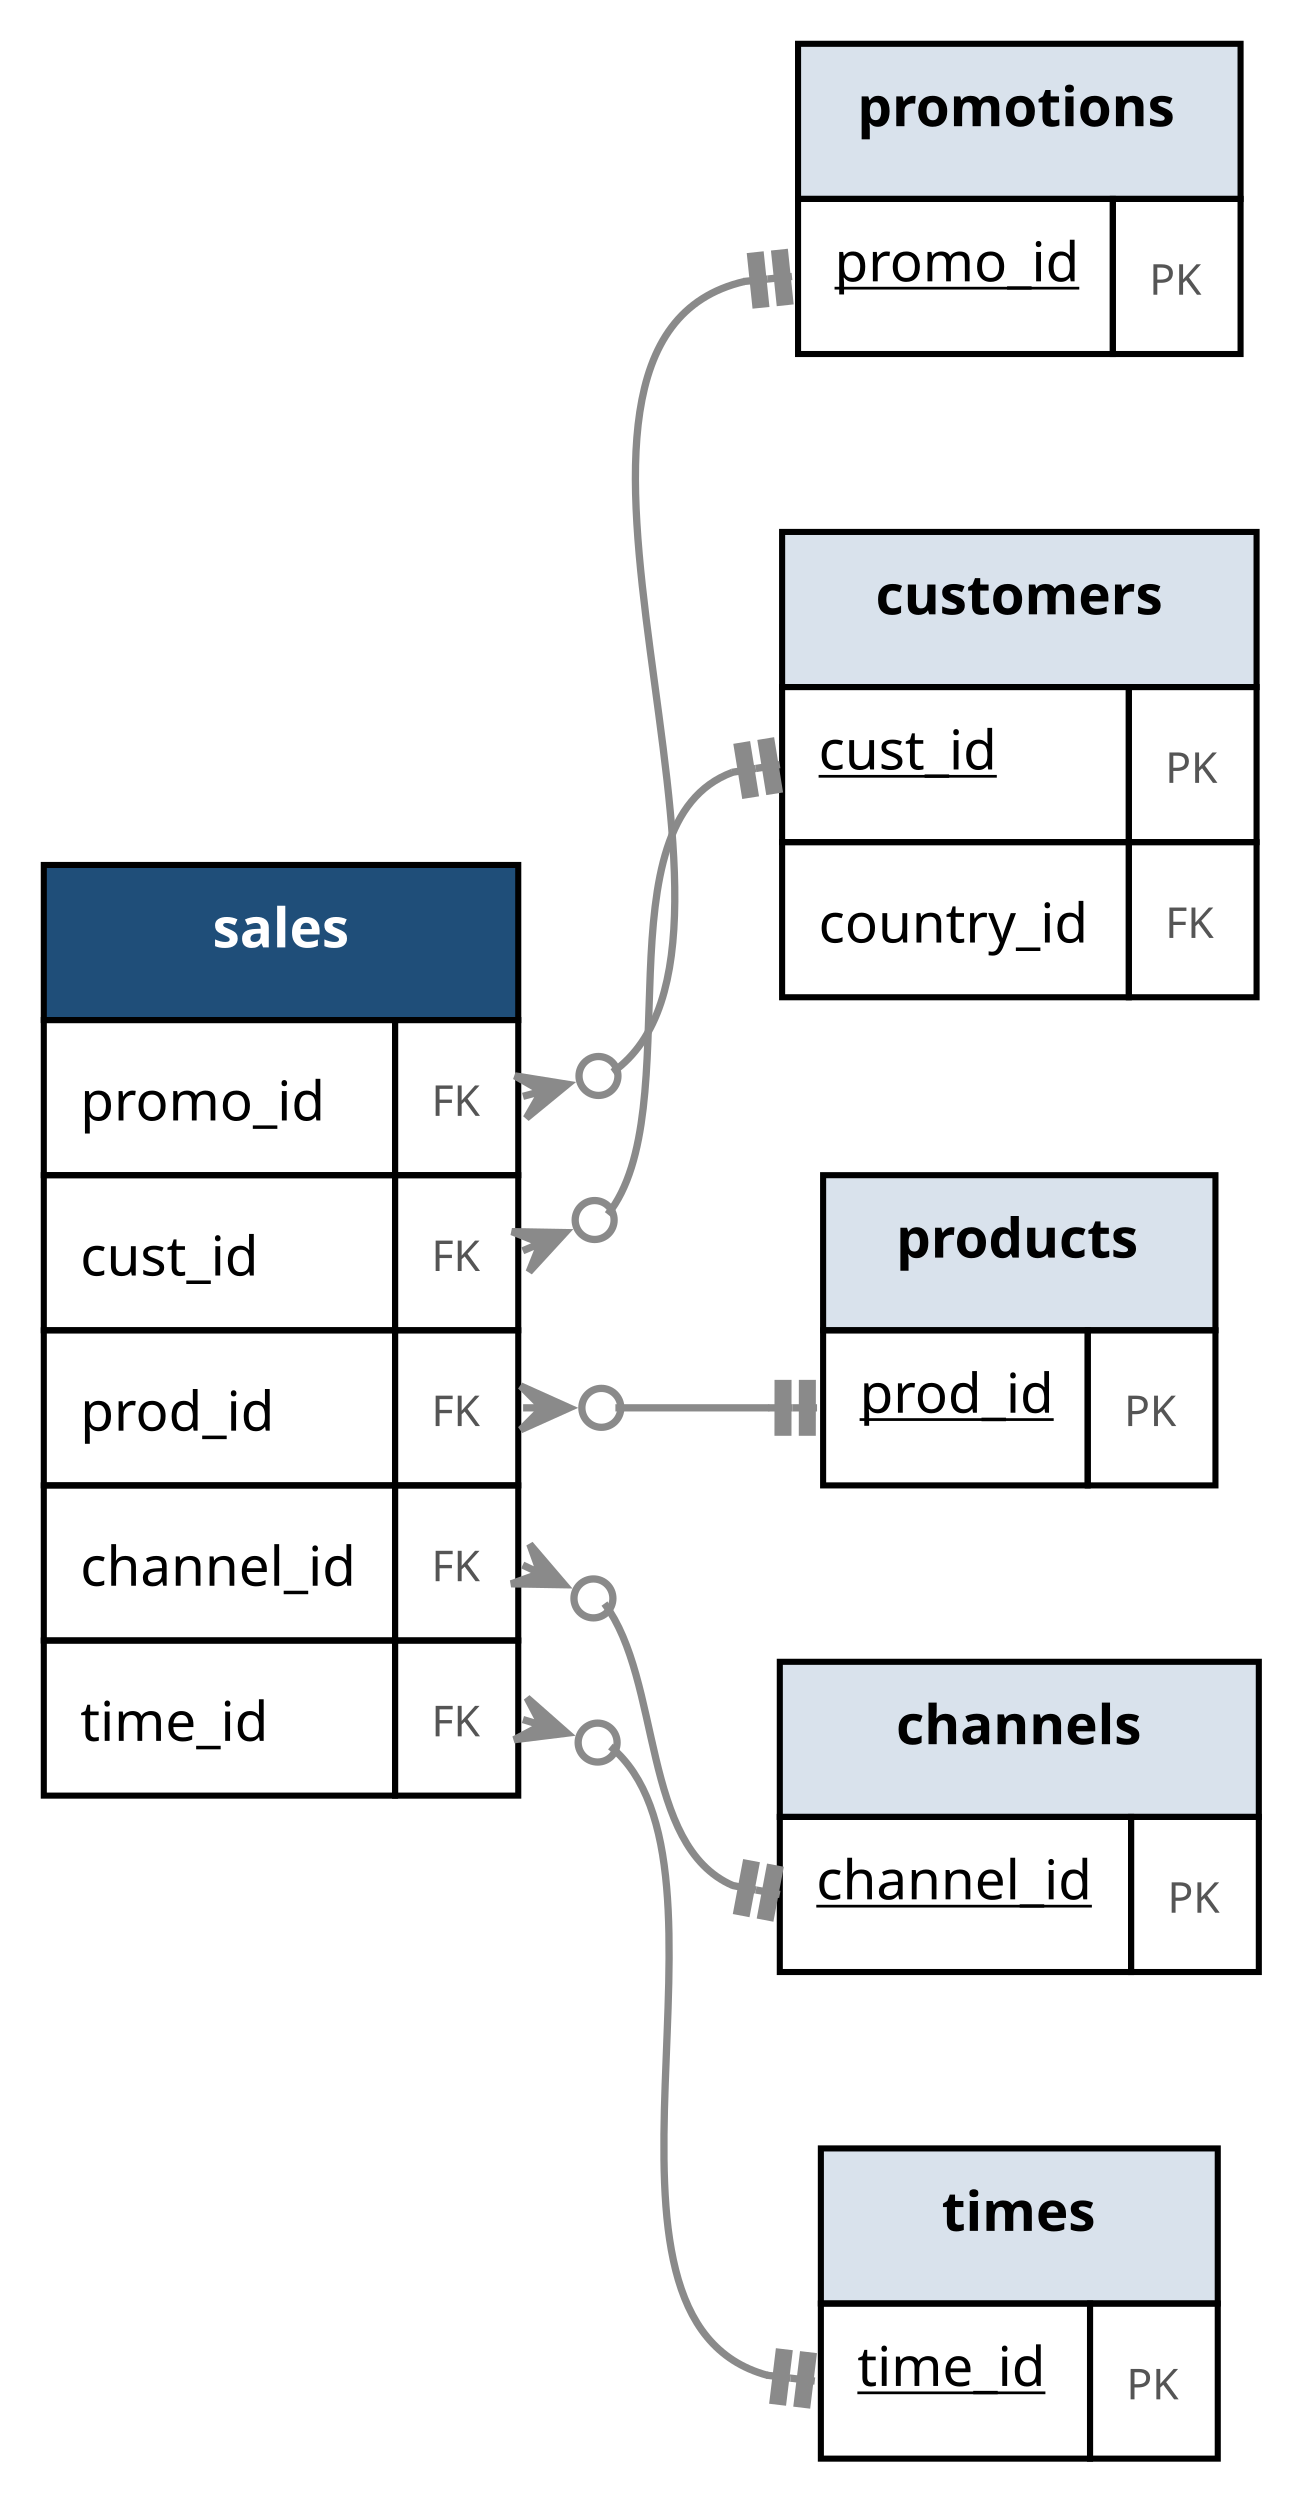
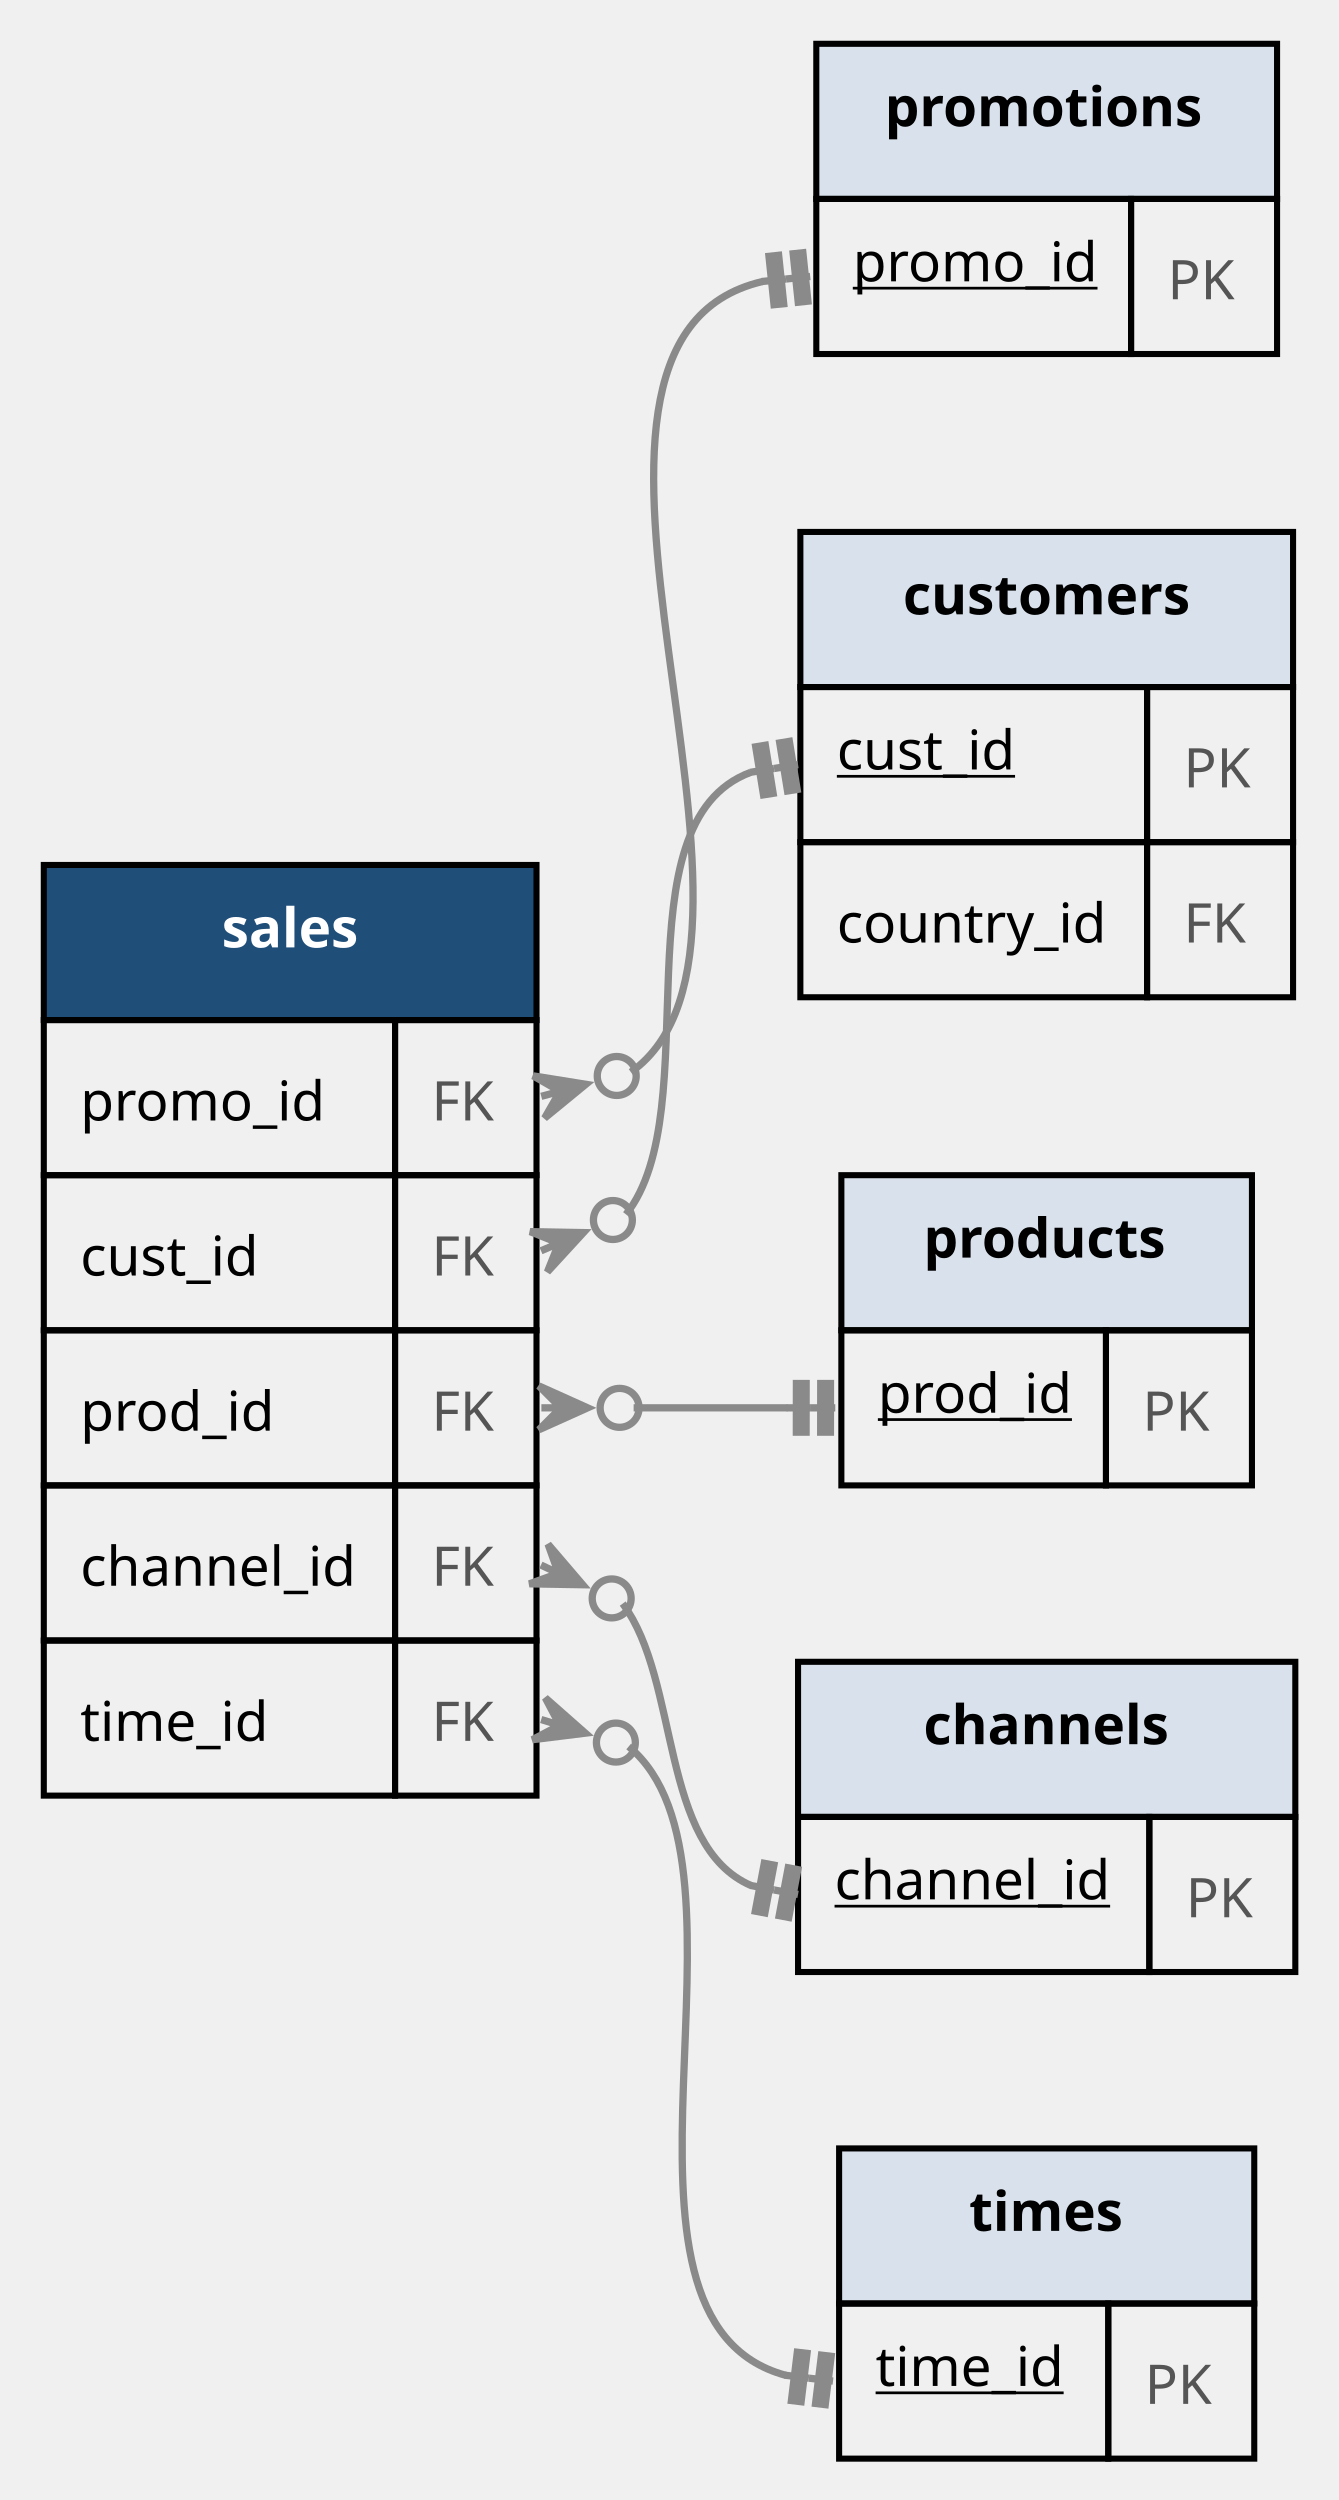
- <svg xmlns="http://www.w3.org/2000/svg" width="214pt" height="411pt" viewBox="0.00 0.00 214.00 411.00">
+ <svg xmlns="http://www.w3.org/2000/svg" width="220pt" height="411pt" viewBox="0.00 0.00 220.00 411.00">
  <g id="graph0" class="graph" transform="scale(1 1) rotate(0) translate(7.2 404.2)">
-     <polygon fill="white" stroke="none" points="-7.2,7.2 -7.2,-404.2 206.95,-404.2 206.95,7.2 -7.2,7.2" />
    <g id="node1" class="node">
-       <polygon fill="#1f4e79" stroke="none" points="0,-236.5 0,-262 78,-262 78,-236.5 0,-236.5" />
-       <polygon fill="none" stroke="#000000" points="0,-236.5 0,-262 78,-262 78,-236.5 0,-236.5" />
-       <text xml:space="preserve" text-anchor="start" x="27.75" y="-248.45" font-family="Noto Sans KR" font-weight="bold" font-size="9.00" fill="#ffffff">sales</text>
+       <polygon fill="#1f4e79" stroke="none" points="0,-236.5 0,-262 81,-262 81,-236.5 0,-236.5" />
+       <polygon fill="none" stroke="#000000" points="0,-236.5 0,-262 81,-262 81,-236.5 0,-236.5" />
+       <text xml:space="preserve" text-anchor="start" x="29.25" y="-248.45" font-family="Noto Sans KR" font-weight="bold" font-size="9.00" fill="#ffffff">sales</text>
      <polygon fill="none" stroke="#000000" points="0,-211 0,-236.5 57.75,-236.5 57.75,-211 0,-211" />
      <text xml:space="preserve" text-anchor="start" x="6" y="-220" font-family="Noto Sans KR" font-size="9.00">promo_id</text>
-       <polygon fill="none" stroke="#000000" points="57.75,-211 57.75,-236.5 78,-236.5 78,-211 57.75,-211" />
-       <text xml:space="preserve" text-anchor="start" x="63.75" y="-220.75" font-family="Noto Sans KR" font-size="7.00" fill="#555555">FK</text>
+       <polygon fill="none" stroke="#000000" points="57.75,-211 57.75,-236.5 81,-236.5 81,-211 57.75,-211" />
+       <text xml:space="preserve" text-anchor="start" x="63.75" y="-220" font-family="Noto Sans KR" font-size="9.00" fill="#555555">FK</text>
      <polygon fill="none" stroke="#000000" points="0,-185.5 0,-211 57.75,-211 57.75,-185.5 0,-185.5" />
      <text xml:space="preserve" text-anchor="start" x="6" y="-194.5" font-family="Noto Sans KR" font-size="9.00">cust_id</text>
-       <polygon fill="none" stroke="#000000" points="57.75,-185.5 57.75,-211 78,-211 78,-185.5 57.75,-185.5" />
-       <text xml:space="preserve" text-anchor="start" x="63.75" y="-195.25" font-family="Noto Sans KR" font-size="7.00" fill="#555555">FK</text>
+       <polygon fill="none" stroke="#000000" points="57.75,-185.5 57.75,-211 81,-211 81,-185.5 57.75,-185.5" />
+       <text xml:space="preserve" text-anchor="start" x="63.75" y="-194.5" font-family="Noto Sans KR" font-size="9.00" fill="#555555">FK</text>
      <polygon fill="none" stroke="#000000" points="0,-160 0,-185.5 57.75,-185.5 57.75,-160 0,-160" />
      <text xml:space="preserve" text-anchor="start" x="6" y="-169" font-family="Noto Sans KR" font-size="9.00">prod_id</text>
-       <polygon fill="none" stroke="#000000" points="57.75,-160 57.75,-185.5 78,-185.5 78,-160 57.75,-160" />
-       <text xml:space="preserve" text-anchor="start" x="63.75" y="-169.75" font-family="Noto Sans KR" font-size="7.00" fill="#555555">FK</text>
+       <polygon fill="none" stroke="#000000" points="57.75,-160 57.75,-185.5 81,-185.5 81,-160 57.75,-160" />
+       <text xml:space="preserve" text-anchor="start" x="63.75" y="-169" font-family="Noto Sans KR" font-size="9.00" fill="#555555">FK</text>
      <polygon fill="none" stroke="#000000" points="0,-134.5 0,-160 57.75,-160 57.75,-134.5 0,-134.5" />
      <text xml:space="preserve" text-anchor="start" x="6" y="-143.5" font-family="Noto Sans KR" font-size="9.00">channel_id</text>
-       <polygon fill="none" stroke="#000000" points="57.75,-134.5 57.75,-160 78,-160 78,-134.5 57.75,-134.5" />
-       <text xml:space="preserve" text-anchor="start" x="63.75" y="-144.25" font-family="Noto Sans KR" font-size="7.00" fill="#555555">FK</text>
+       <polygon fill="none" stroke="#000000" points="57.75,-134.5 57.75,-160 81,-160 81,-134.5 57.75,-134.5" />
+       <text xml:space="preserve" text-anchor="start" x="63.75" y="-143.5" font-family="Noto Sans KR" font-size="9.00" fill="#555555">FK</text>
      <polygon fill="none" stroke="#000000" points="0,-109 0,-134.5 57.75,-134.5 57.75,-109 0,-109" />
      <text xml:space="preserve" text-anchor="start" x="6" y="-118" font-family="Noto Sans KR" font-size="9.00">time_id</text>
-       <polygon fill="none" stroke="#000000" points="57.75,-109 57.75,-134.5 78,-134.5 78,-109 57.75,-109" />
-       <text xml:space="preserve" text-anchor="start" x="63.75" y="-118.75" font-family="Noto Sans KR" font-size="7.00" fill="#555555">FK</text>
+       <polygon fill="none" stroke="#000000" points="57.75,-109 57.75,-134.5 81,-134.5 81,-109 57.75,-109" />
+       <text xml:space="preserve" text-anchor="start" x="63.75" y="-118" font-family="Noto Sans KR" font-size="9.00" fill="#555555">FK</text>
    </g>
    <g id="node2" class="node">
-       <polygon fill="#d9e2ec" stroke="none" points="124,-371.5 124,-397 196.75,-397 196.75,-371.5 124,-371.5" />
-       <polygon fill="none" stroke="#000000" points="124,-371.5 124,-397 196.75,-397 196.75,-371.5 124,-371.5" />
-       <text xml:space="preserve" text-anchor="start" x="133.75" y="-383.45" font-family="Noto Sans KR" font-weight="bold" font-size="9.00" fill="#000000">promotions</text>
-       <polygon fill="none" stroke="#000000" points="124,-346 124,-371.5 175.75,-371.5 175.75,-346 124,-346" />
-       <text xml:space="preserve" text-anchor="start" x="130" y="-357.95" font-family="Noto Sans KR" text-decoration="underline" font-size="9.00">promo_id</text>
-       <polygon fill="none" stroke="#000000" points="175.75,-346 175.75,-371.5 196.75,-371.5 196.75,-346 175.75,-346" />
-       <text xml:space="preserve" text-anchor="start" x="181.75" y="-355.75" font-family="Noto Sans KR" font-size="7.00" fill="#555555">PK</text>
+       <polygon fill="#d9e2ec" stroke="none" points="127,-371.5 127,-397 202.75,-397 202.75,-371.5 127,-371.5" />
+       <polygon fill="none" stroke="#000000" points="127,-371.5 127,-397 202.75,-397 202.75,-371.5 127,-371.5" />
+       <text xml:space="preserve" text-anchor="start" x="138.25" y="-383.45" font-family="Noto Sans KR" font-weight="bold" font-size="9.00" fill="#000000">promotions</text>
+       <polygon fill="none" stroke="#000000" points="127,-346 127,-371.5 178.75,-371.5 178.75,-346 127,-346" />
+       <text xml:space="preserve" text-anchor="start" x="133" y="-357.95" font-family="Noto Sans KR" text-decoration="underline" font-size="9.00">promo_id</text>
+       <polygon fill="none" stroke="#000000" points="178.75,-346 178.75,-371.5 202.75,-371.5 202.75,-346 178.75,-346" />
+       <text xml:space="preserve" text-anchor="start" x="184.75" y="-355" font-family="Noto Sans KR" font-size="9.00" fill="#555555">PK</text>
    </g>
    <g id="edge1" class="edge">
-       <path fill="none" stroke="#8a8a8a" stroke-width="1.2" d="M93.52,-227.94C124.03,-249.57 72.21,-348 115.25,-357.94" />
-       <polygon fill="#8a8a8a" stroke="#8a8a8a" stroke-width="1.2" points="86.11,-225.94 79.33,-220.38 81.86,-224.79 78.78,-223.96 78.78,-223.96 78.78,-223.96 81.86,-224.79 77.45,-227.33 86.11,-225.94" />
-       <ellipse fill="none" stroke="#8a8a8a" stroke-width="1.2" cx="91.19" cy="-227.31" rx="3.2" ry="3.2" />
-       <polygon fill="#8a8a8a" stroke="#8a8a8a" stroke-width="1.2" points="122.62,-354.69 121.79,-362.65 120.2,-362.48 121.03,-354.52 122.62,-354.69" />
-       <polyline fill="none" stroke="#8a8a8a" stroke-width="1.2" points="123,-358.75 119.02,-358.33" />
-       <polygon fill="#8a8a8a" stroke="#8a8a8a" stroke-width="1.2" points="118.64,-354.27 117.81,-362.23 116.22,-362.06 117.05,-354.11 118.64,-354.27" />
-       <polyline fill="none" stroke="#8a8a8a" stroke-width="1.2" points="119.02,-358.33 115.04,-357.92" />
+       <path fill="none" stroke="#8a8a8a" stroke-width="1.2" d="M96.52,-227.94C127.03,-249.57 75.21,-348 118.25,-357.94" />
+       <polygon fill="#8a8a8a" stroke="#8a8a8a" stroke-width="1.2" points="89.11,-225.94 82.33,-220.38 84.86,-224.79 81.78,-223.96 81.78,-223.96 81.78,-223.96 84.86,-224.79 80.45,-227.33 89.11,-225.94" />
+       <ellipse fill="none" stroke="#8a8a8a" stroke-width="1.2" cx="94.19" cy="-227.31" rx="3.2" ry="3.2" />
+       <polygon fill="#8a8a8a" stroke="#8a8a8a" stroke-width="1.2" points="125.62,-354.69 124.79,-362.65 123.2,-362.48 124.03,-354.52 125.62,-354.69" />
+       <polyline fill="none" stroke="#8a8a8a" stroke-width="1.2" points="126,-358.75 122.02,-358.33" />
+       <polygon fill="#8a8a8a" stroke="#8a8a8a" stroke-width="1.2" points="121.64,-354.27 120.81,-362.23 119.22,-362.06 120.05,-354.11 121.64,-354.27" />
+       <polyline fill="none" stroke="#8a8a8a" stroke-width="1.2" points="122.02,-358.33 118.04,-357.92" />
    </g>
    <g id="node3" class="node">
-       <polygon fill="#d9e2ec" stroke="none" points="121.38,-291.25 121.38,-316.75 199.38,-316.75 199.38,-291.25 121.38,-291.25" />
-       <polygon fill="none" stroke="#000000" points="121.38,-291.25 121.38,-316.75 199.38,-316.75 199.38,-291.25 121.38,-291.25" />
-       <text xml:space="preserve" text-anchor="start" x="136.75" y="-303.2" font-family="Noto Sans KR" font-weight="bold" font-size="9.00" fill="#000000">customers</text>
-       <polygon fill="none" stroke="#000000" points="121.38,-265.75 121.38,-291.25 178.38,-291.25 178.38,-265.75 121.38,-265.75" />
-       <text xml:space="preserve" text-anchor="start" x="127.38" y="-277.7" font-family="Noto Sans KR" text-decoration="underline" font-size="9.00">cust_id</text>
-       <polygon fill="none" stroke="#000000" points="178.38,-265.75 178.38,-291.25 199.38,-291.25 199.38,-265.75 178.38,-265.75" />
-       <text xml:space="preserve" text-anchor="start" x="184.38" y="-275.5" font-family="Noto Sans KR" font-size="7.00" fill="#555555">PK</text>
-       <polygon fill="none" stroke="#000000" points="121.38,-240.25 121.38,-265.75 178.38,-265.75 178.38,-240.25 121.38,-240.25" />
-       <text xml:space="preserve" text-anchor="start" x="127.38" y="-249.25" font-family="Noto Sans KR" font-size="9.00">country_id</text>
-       <polygon fill="none" stroke="#000000" points="178.38,-240.25 178.38,-265.75 199.38,-265.75 199.38,-240.25 178.38,-240.25" />
-       <text xml:space="preserve" text-anchor="start" x="184.38" y="-250" font-family="Noto Sans KR" font-size="7.00" fill="#555555">FK</text>
+       <polygon fill="#d9e2ec" stroke="none" points="124.38,-291.25 124.38,-316.75 205.38,-316.75 205.38,-291.25 124.38,-291.25" />
+       <polygon fill="none" stroke="#000000" points="124.38,-291.25 124.38,-316.75 205.38,-316.75 205.38,-291.25 124.38,-291.25" />
+       <text xml:space="preserve" text-anchor="start" x="141.25" y="-303.2" font-family="Noto Sans KR" font-weight="bold" font-size="9.00" fill="#000000">customers</text>
+       <polygon fill="none" stroke="#000000" points="124.38,-265.75 124.38,-291.25 181.38,-291.25 181.38,-265.75 124.38,-265.75" />
+       <text xml:space="preserve" text-anchor="start" x="130.38" y="-277.7" font-family="Noto Sans KR" text-decoration="underline" font-size="9.00">cust_id</text>
+       <polygon fill="none" stroke="#000000" points="181.38,-265.75 181.38,-291.25 205.38,-291.25 205.38,-265.75 181.38,-265.75" />
+       <text xml:space="preserve" text-anchor="start" x="187.38" y="-274.75" font-family="Noto Sans KR" font-size="9.00" fill="#555555">PK</text>
+       <polygon fill="none" stroke="#000000" points="124.38,-240.25 124.38,-265.75 181.38,-265.75 181.38,-240.25 124.38,-240.25" />
+       <text xml:space="preserve" text-anchor="start" x="130.38" y="-249.25" font-family="Noto Sans KR" font-size="9.00">country_id</text>
+       <polygon fill="none" stroke="#000000" points="181.38,-240.25 181.38,-265.75 205.38,-265.75 205.38,-240.25 181.38,-240.25" />
+       <text xml:space="preserve" text-anchor="start" x="187.38" y="-249.25" font-family="Noto Sans KR" font-size="9.00" fill="#555555">FK</text>
    </g>
    <g id="edge2" class="edge">
-       <path fill="none" stroke="#8a8a8a" stroke-width="1.2" d="M92.71,-204.55C106.39,-221.77 90.84,-268.9 113.21,-277.23" />
-       <polygon fill="#8a8a8a" stroke="#8a8a8a" stroke-width="1.2" points="85.72,-201.56 79.79,-195.1 81.68,-199.82 78.74,-198.57 78.74,-198.57 78.74,-198.57 81.68,-199.82 76.95,-201.72 85.72,-201.56" />
-       <ellipse fill="none" stroke="#8a8a8a" stroke-width="1.2" cx="90.56" cy="-203.63" rx="3.2" ry="3.2" />
-       <polygon fill="#8a8a8a" stroke="#8a8a8a" stroke-width="1.2" points="120.85,-274.42 119.57,-282.32 117.99,-282.06 119.27,-274.17 120.85,-274.42" />
-       <polyline fill="none" stroke="#8a8a8a" stroke-width="1.2" points="121,-278.5 117.05,-277.86" />
-       <polygon fill="#8a8a8a" stroke="#8a8a8a" stroke-width="1.2" points="116.9,-273.78 115.62,-281.68 114.04,-281.42 115.32,-273.53 116.9,-273.78" />
-       <polyline fill="none" stroke="#8a8a8a" stroke-width="1.2" points="117.05,-277.86 113.1,-277.22" />
+       <path fill="none" stroke="#8a8a8a" stroke-width="1.2" d="M95.71,-204.55C109.39,-221.77 93.84,-268.9 116.21,-277.23" />
+       <polygon fill="#8a8a8a" stroke="#8a8a8a" stroke-width="1.2" points="88.72,-201.56 82.79,-195.1 84.68,-199.82 81.74,-198.57 81.74,-198.57 81.74,-198.57 84.68,-199.82 79.95,-201.72 88.72,-201.56" />
+       <ellipse fill="none" stroke="#8a8a8a" stroke-width="1.2" cx="93.56" cy="-203.63" rx="3.2" ry="3.2" />
+       <polygon fill="#8a8a8a" stroke="#8a8a8a" stroke-width="1.2" points="123.85,-274.42 122.57,-282.32 120.99,-282.06 122.27,-274.17 123.85,-274.42" />
+       <polyline fill="none" stroke="#8a8a8a" stroke-width="1.2" points="124,-278.5 120.05,-277.86" />
+       <polygon fill="#8a8a8a" stroke="#8a8a8a" stroke-width="1.2" points="119.9,-273.78 118.62,-281.68 117.04,-281.42 118.32,-273.53 119.9,-273.78" />
+       <polyline fill="none" stroke="#8a8a8a" stroke-width="1.2" points="120.05,-277.86 116.1,-277.22" />
    </g>
    <g id="node4" class="node">
-       <polygon fill="#d9e2ec" stroke="none" points="128.12,-185.5 128.12,-211 192.62,-211 192.62,-185.5 128.12,-185.5" />
-       <polygon fill="none" stroke="#000000" points="128.12,-185.5 128.12,-211 192.62,-211 192.62,-185.5 128.12,-185.5" />
-       <text xml:space="preserve" text-anchor="start" x="140.12" y="-197.45" font-family="Noto Sans KR" font-weight="bold" font-size="9.00" fill="#000000">products</text>
-       <polygon fill="none" stroke="#000000" points="128.12,-160 128.12,-185.5 171.62,-185.5 171.62,-160 128.12,-160" />
-       <text xml:space="preserve" text-anchor="start" x="134.12" y="-171.95" font-family="Noto Sans KR" text-decoration="underline" font-size="9.00">prod_id</text>
-       <polygon fill="none" stroke="#000000" points="171.62,-160 171.62,-185.5 192.62,-185.5 192.62,-160 171.62,-160" />
-       <text xml:space="preserve" text-anchor="start" x="177.62" y="-169.75" font-family="Noto Sans KR" font-size="7.00" fill="#555555">PK</text>
+       <polygon fill="#d9e2ec" stroke="none" points="131.12,-185.5 131.12,-211 198.62,-211 198.62,-185.5 131.12,-185.5" />
+       <polygon fill="none" stroke="#000000" points="131.12,-185.5 131.12,-211 198.62,-211 198.62,-185.5 131.12,-185.5" />
+       <text xml:space="preserve" text-anchor="start" x="144.62" y="-197.45" font-family="Noto Sans KR" font-weight="bold" font-size="9.00" fill="#000000">products</text>
+       <polygon fill="none" stroke="#000000" points="131.12,-160 131.12,-185.5 174.62,-185.5 174.62,-160 131.12,-160" />
+       <text xml:space="preserve" text-anchor="start" x="137.12" y="-171.95" font-family="Noto Sans KR" text-decoration="underline" font-size="9.00">prod_id</text>
+       <polygon fill="none" stroke="#000000" points="174.62,-160 174.62,-185.5 198.62,-185.5 198.62,-160 174.62,-160" />
+       <text xml:space="preserve" text-anchor="start" x="180.62" y="-169" font-family="Noto Sans KR" font-size="9.00" fill="#555555">PK</text>
    </g>
    <g id="edge3" class="edge">
-       <path fill="none" stroke="#8a8a8a" stroke-width="1.2" d="M93.97,-172.75C102.54,-172.75 108.94,-172.75 119.27,-172.75" />
-       <polygon fill="#8a8a8a" stroke="#8a8a8a" stroke-width="1.2" points="86.4,-172.75 78.4,-169.15 82,-172.75 78.8,-172.75 78.8,-172.75 78.8,-172.75 82,-172.75 78.4,-176.35 86.4,-172.75" />
-       <ellipse fill="none" stroke="#8a8a8a" stroke-width="1.2" cx="91.66" cy="-172.75" rx="3.2" ry="3.2" />
-       <polygon fill="#8a8a8a" stroke="#8a8a8a" stroke-width="1.2" points="126.32,-168.75 126.33,-176.75 124.73,-176.75 124.72,-168.75 126.32,-168.75" />
-       <polyline fill="none" stroke="#8a8a8a" stroke-width="1.2" points="127.12,-172.75 123.12,-172.75" />
-       <polygon fill="#8a8a8a" stroke="#8a8a8a" stroke-width="1.2" points="122.32,-168.75 122.33,-176.75 120.73,-176.75 120.72,-168.75 122.32,-168.75" />
-       <polyline fill="none" stroke="#8a8a8a" stroke-width="1.2" points="123.12,-172.75 119.12,-172.75" />
+       <path fill="none" stroke="#8a8a8a" stroke-width="1.2" d="M96.97,-172.75C105.54,-172.75 111.94,-172.75 122.27,-172.75" />
+       <polygon fill="#8a8a8a" stroke="#8a8a8a" stroke-width="1.2" points="89.4,-172.75 81.4,-169.15 85,-172.75 81.8,-172.75 81.8,-172.75 81.8,-172.75 85,-172.75 81.4,-176.35 89.4,-172.75" />
+       <ellipse fill="none" stroke="#8a8a8a" stroke-width="1.2" cx="94.66" cy="-172.75" rx="3.2" ry="3.2" />
+       <polygon fill="#8a8a8a" stroke="#8a8a8a" stroke-width="1.2" points="129.32,-168.75 129.33,-176.75 127.73,-176.75 127.72,-168.75 129.32,-168.75" />
+       <polyline fill="none" stroke="#8a8a8a" stroke-width="1.2" points="130.12,-172.75 126.12,-172.75" />
+       <polygon fill="#8a8a8a" stroke="#8a8a8a" stroke-width="1.2" points="125.32,-168.75 125.33,-176.75 123.73,-176.75 123.72,-168.75 125.32,-168.75" />
+       <polyline fill="none" stroke="#8a8a8a" stroke-width="1.2" points="126.12,-172.75 122.12,-172.75" />
    </g>
    <g id="node5" class="node">
-       <polygon fill="#d9e2ec" stroke="none" points="121,-105.5 121,-131 199.75,-131 199.75,-105.5 121,-105.5" />
-       <polygon fill="none" stroke="#000000" points="121,-105.5 121,-131 199.75,-131 199.75,-105.5 121,-105.5" />
-       <text xml:space="preserve" text-anchor="start" x="140.12" y="-117.45" font-family="Noto Sans KR" font-weight="bold" font-size="9.00" fill="#000000">channels</text>
-       <polygon fill="none" stroke="#000000" points="121,-80 121,-105.5 178.75,-105.5 178.75,-80 121,-80" />
-       <text xml:space="preserve" text-anchor="start" x="127" y="-91.95" font-family="Noto Sans KR" text-decoration="underline" font-size="9.00">channel_id</text>
-       <polygon fill="none" stroke="#000000" points="178.75,-80 178.75,-105.5 199.75,-105.5 199.75,-80 178.75,-80" />
-       <text xml:space="preserve" text-anchor="start" x="184.75" y="-89.75" font-family="Noto Sans KR" font-size="7.00" fill="#555555">PK</text>
+       <polygon fill="#d9e2ec" stroke="none" points="124,-105.5 124,-131 205.75,-131 205.75,-105.5 124,-105.5" />
+       <polygon fill="none" stroke="#000000" points="124,-105.5 124,-131 205.75,-131 205.75,-105.5 124,-105.5" />
+       <text xml:space="preserve" text-anchor="start" x="144.62" y="-117.45" font-family="Noto Sans KR" font-weight="bold" font-size="9.00" fill="#000000">channels</text>
+       <polygon fill="none" stroke="#000000" points="124,-80 124,-105.5 181.75,-105.5 181.75,-80 124,-80" />
+       <text xml:space="preserve" text-anchor="start" x="130" y="-91.95" font-family="Noto Sans KR" text-decoration="underline" font-size="9.00">channel_id</text>
+       <polygon fill="none" stroke="#000000" points="181.75,-80 181.75,-105.5 205.75,-105.5 205.75,-80 181.75,-80" />
+       <text xml:space="preserve" text-anchor="start" x="187.75" y="-89" font-family="Noto Sans KR" font-size="9.00" fill="#555555">PK</text>
    </g>
    <g id="edge4" class="edge">
-       <path fill="none" stroke="#8a8a8a" stroke-width="1.2" d="M92.17,-140.57C101.68,-127.83 98.17,-100.77 113.29,-94.21" />
-       <polygon fill="#8a8a8a" stroke="#8a8a8a" stroke-width="1.2" points="85.6,-143.67 76.83,-143.82 81.62,-145.54 78.73,-146.91 78.73,-146.91 78.73,-146.91 81.62,-145.54 79.9,-150.33 85.6,-143.67" />
-       <ellipse fill="none" stroke="#8a8a8a" stroke-width="1.2" cx="90.36" cy="-141.42" rx="3.2" ry="3.2" />
-       <polygon fill="#8a8a8a" stroke="#8a8a8a" stroke-width="1.2" points="119.47,-88.97 120.96,-96.83 119.38,-97.13 117.9,-89.27 119.47,-88.97" />
-       <polyline fill="none" stroke="#8a8a8a" stroke-width="1.2" points="121,-92.75 117.07,-93.49" />
-       <polygon fill="#8a8a8a" stroke="#8a8a8a" stroke-width="1.2" points="115.54,-89.71 117.03,-97.57 115.45,-97.87 113.97,-90.01 115.54,-89.71" />
-       <polyline fill="none" stroke="#8a8a8a" stroke-width="1.2" points="117.07,-93.49 113.14,-94.24" />
+       <path fill="none" stroke="#8a8a8a" stroke-width="1.2" d="M95.17,-140.57C104.68,-127.83 101.17,-100.77 116.29,-94.21" />
+       <polygon fill="#8a8a8a" stroke="#8a8a8a" stroke-width="1.2" points="88.6,-143.67 79.83,-143.82 84.62,-145.54 81.73,-146.91 81.73,-146.91 81.73,-146.91 84.62,-145.54 82.9,-150.33 88.6,-143.67" />
+       <ellipse fill="none" stroke="#8a8a8a" stroke-width="1.2" cx="93.36" cy="-141.42" rx="3.2" ry="3.2" />
+       <polygon fill="#8a8a8a" stroke="#8a8a8a" stroke-width="1.2" points="122.47,-88.97 123.96,-96.83 122.38,-97.13 120.9,-89.27 122.47,-88.97" />
+       <polyline fill="none" stroke="#8a8a8a" stroke-width="1.2" points="124,-92.75 120.07,-93.49" />
+       <polygon fill="#8a8a8a" stroke="#8a8a8a" stroke-width="1.2" points="118.54,-89.71 120.03,-97.57 118.45,-97.87 116.97,-90.01 118.54,-89.71" />
+       <polyline fill="none" stroke="#8a8a8a" stroke-width="1.2" points="120.07,-93.49 116.14,-94.24" />
    </g>
    <g id="node6" class="node">
-       <polygon fill="#d9e2ec" stroke="none" points="127.75,-25.5 127.75,-51 193,-51 193,-25.5 127.75,-25.5" />
-       <polygon fill="none" stroke="#000000" points="127.75,-25.5 127.75,-51 193,-51 193,-25.5 127.75,-25.5" />
-       <text xml:space="preserve" text-anchor="start" x="147.62" y="-37.45" font-family="Noto Sans KR" font-weight="bold" font-size="9.00" fill="#000000">times</text>
-       <polygon fill="none" stroke="#000000" points="127.75,0 127.75,-25.5 172,-25.5 172,0 127.75,0" />
-       <text xml:space="preserve" text-anchor="start" x="133.75" y="-11.95" font-family="Noto Sans KR" text-decoration="underline" font-size="9.00">time_id</text>
-       <polygon fill="none" stroke="#000000" points="172,0 172,-25.5 193,-25.5 193,0 172,0" />
-       <text xml:space="preserve" text-anchor="start" x="178" y="-9.75" font-family="Noto Sans KR" font-size="7.00" fill="#555555">PK</text>
+       <polygon fill="#d9e2ec" stroke="none" points="130.75,-25.5 130.75,-51 199,-51 199,-25.5 130.75,-25.5" />
+       <polygon fill="none" stroke="#000000" points="130.75,-25.5 130.75,-51 199,-51 199,-25.5 130.75,-25.5" />
+       <text xml:space="preserve" text-anchor="start" x="152.12" y="-37.45" font-family="Noto Sans KR" font-weight="bold" font-size="9.00" fill="#000000">times</text>
+       <polygon fill="none" stroke="#000000" points="130.75,0 130.75,-25.5 175,-25.5 175,0 130.75,0" />
+       <text xml:space="preserve" text-anchor="start" x="136.75" y="-11.95" font-family="Noto Sans KR" text-decoration="underline" font-size="9.00">time_id</text>
+       <polygon fill="none" stroke="#000000" points="175,0 175,-25.5 199,-25.5 199,0 175,0" />
+       <text xml:space="preserve" text-anchor="start" x="181" y="-9" font-family="Noto Sans KR" font-size="9.00" fill="#555555">PK</text>
    </g>
    <g id="edge5" class="edge">
-       <path fill="none" stroke="#8a8a8a" stroke-width="1.2" d="M93.15,-117.07C116.87,-97.51 84.83,-22.94 119,-13.69" />
-       <polygon fill="#8a8a8a" stroke="#8a8a8a" stroke-width="1.2" points="86.03,-119.27 77.32,-118.19 81.82,-120.57 78.77,-121.51 78.77,-121.51 78.77,-121.51 81.82,-120.57 79.45,-125.07 86.03,-119.27" />
-       <ellipse fill="none" stroke="#8a8a8a" stroke-width="1.2" cx="91.05" cy="-117.72" rx="3.2" ry="3.2" />
-       <polygon fill="#8a8a8a" stroke="#8a8a8a" stroke-width="1.2" points="125.47,-8.88 126.44,-16.82 124.85,-17.01 123.88,-9.07 125.47,-8.88" />
-       <polyline fill="none" stroke="#8a8a8a" stroke-width="1.2" points="126.75,-12.75 122.78,-13.23" />
-       <polygon fill="#8a8a8a" stroke="#8a8a8a" stroke-width="1.2" points="121.5,-9.36 122.47,-17.3 120.88,-17.49 119.91,-9.55 121.5,-9.36" />
-       <polyline fill="none" stroke="#8a8a8a" stroke-width="1.2" points="122.78,-13.23 118.81,-13.72" />
+       <path fill="none" stroke="#8a8a8a" stroke-width="1.2" d="M96.15,-117.07C119.87,-97.51 87.83,-22.94 122,-13.69" />
+       <polygon fill="#8a8a8a" stroke="#8a8a8a" stroke-width="1.2" points="89.03,-119.27 80.32,-118.19 84.82,-120.57 81.77,-121.51 81.77,-121.51 81.77,-121.51 84.82,-120.57 82.45,-125.07 89.03,-119.27" />
+       <ellipse fill="none" stroke="#8a8a8a" stroke-width="1.2" cx="94.05" cy="-117.72" rx="3.2" ry="3.2" />
+       <polygon fill="#8a8a8a" stroke="#8a8a8a" stroke-width="1.2" points="128.47,-8.88 129.44,-16.82 127.85,-17.01 126.88,-9.07 128.47,-8.88" />
+       <polyline fill="none" stroke="#8a8a8a" stroke-width="1.2" points="129.75,-12.75 125.78,-13.23" />
+       <polygon fill="#8a8a8a" stroke="#8a8a8a" stroke-width="1.2" points="124.5,-9.36 125.47,-17.3 123.88,-17.49 122.91,-9.55 124.5,-9.36" />
+       <polyline fill="none" stroke="#8a8a8a" stroke-width="1.2" points="125.78,-13.23 121.81,-13.72" />
    </g>
  </g>
</svg>
